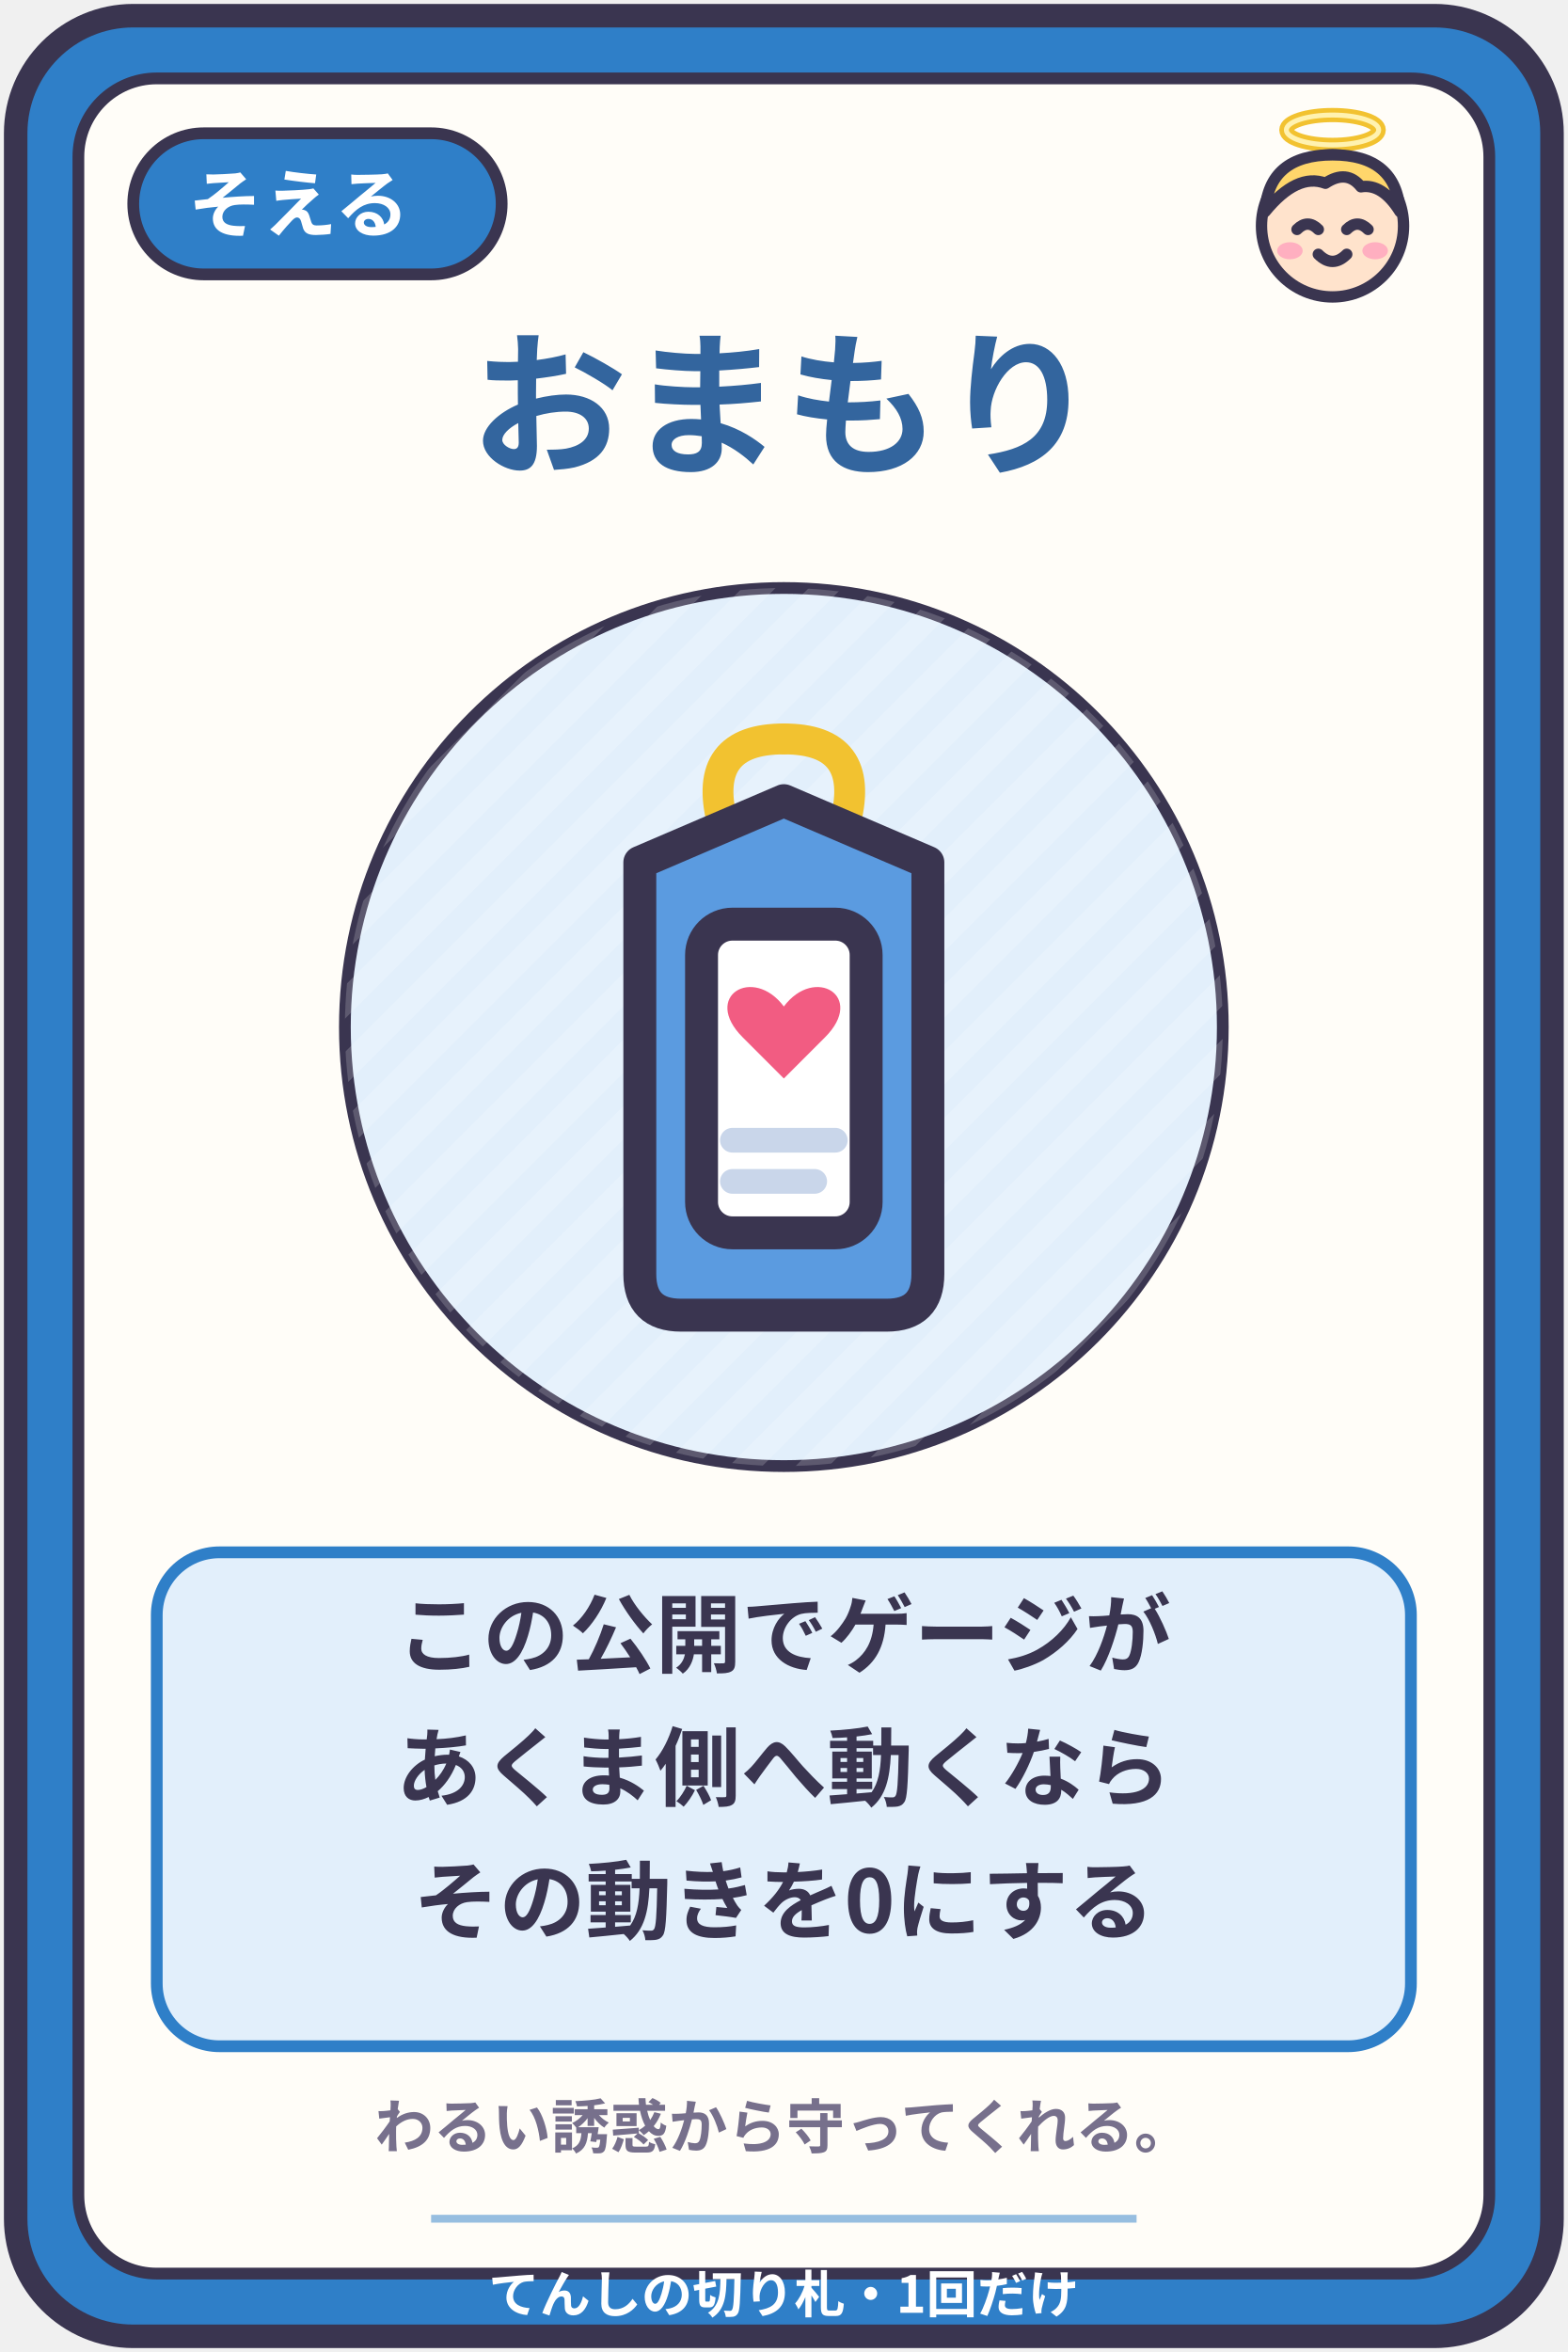
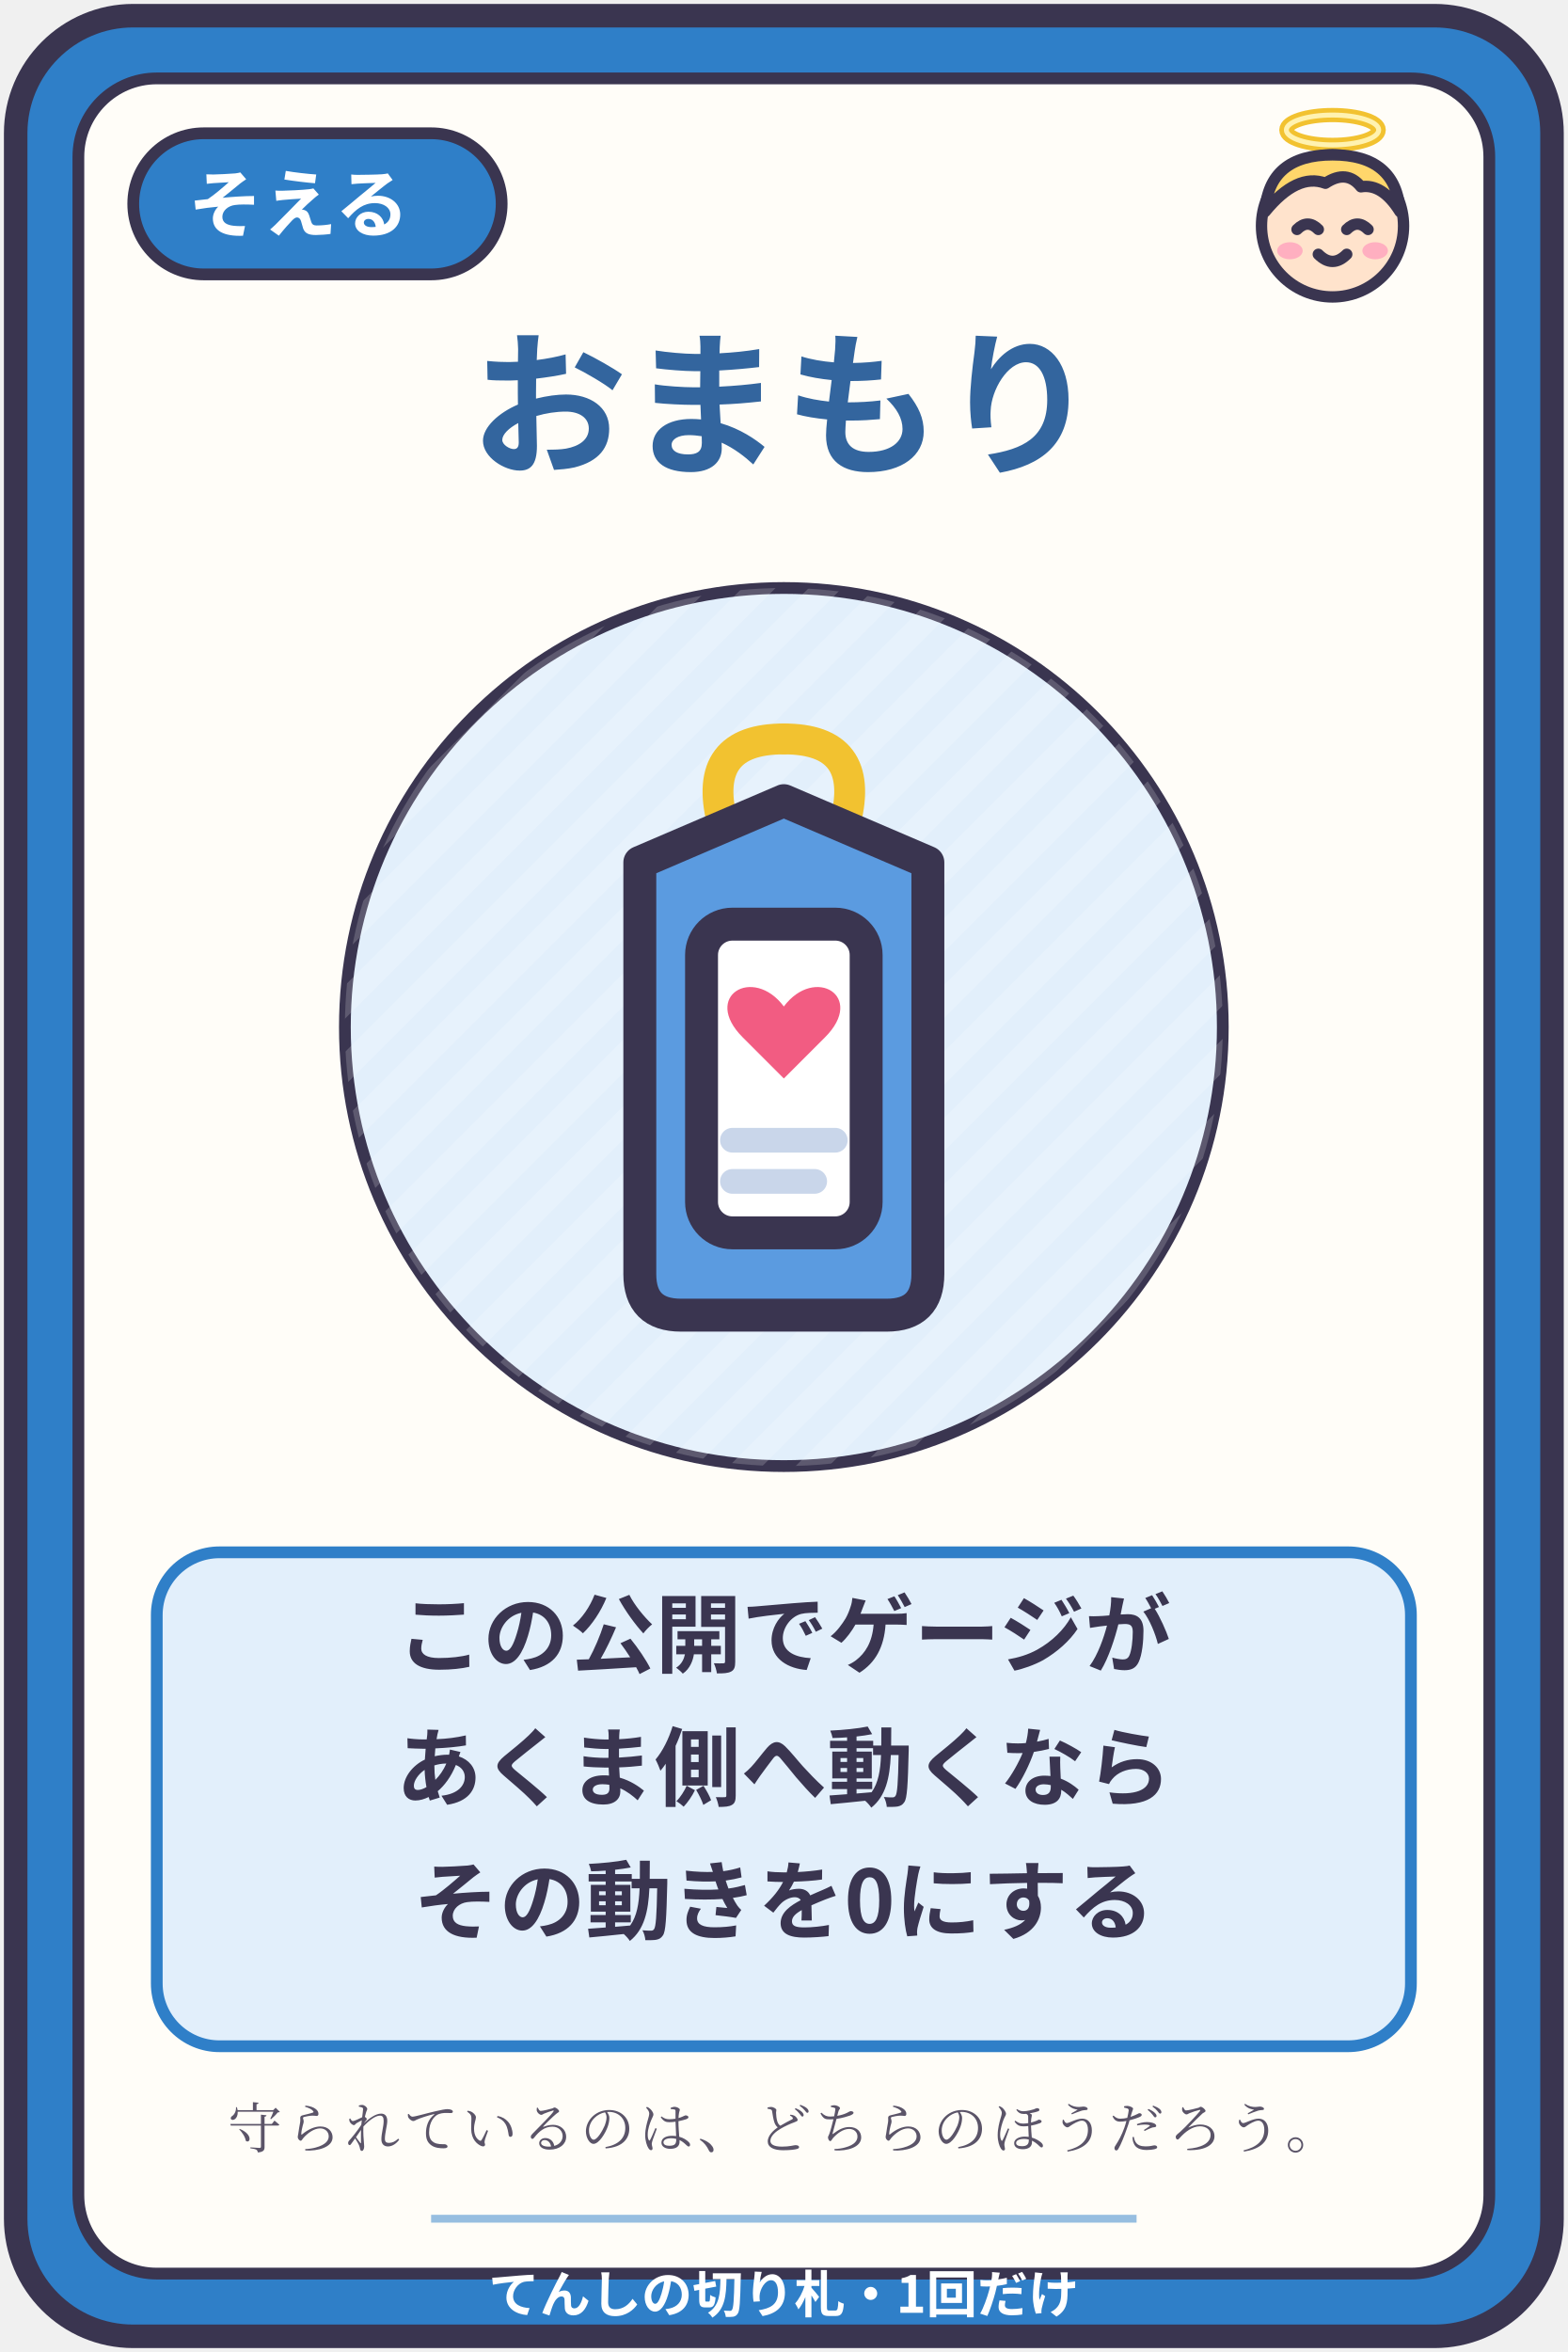
<svg xmlns="http://www.w3.org/2000/svg" width="400" height="600" viewBox="0 0 400 600" font-family="'Noto Sans CJK JP','Hiragino Sans','Yu Gothic','Meiryo',sans-serif">
  <defs>
    <filter id="shadow" x="-20%" y="-20%" width="140%" height="150%">
      <feDropShadow dx="0" dy="5" stdDeviation="3" flood-color="#5A4A2A" flood-opacity="0.22" />
    </filter>
    <filter id="soft" x="-20%" y="-20%" width="140%" height="140%">
      <feDropShadow dx="0" dy="3" stdDeviation="5" flood-color="#5A4A2A" flood-opacity="0.12" />
    </filter>
    <pattern id="dots" width="26" height="26" patternUnits="userSpaceOnUse">
      <circle cx="4" cy="4" r="1.5" fill="#EADFC8" />
    </pattern>
    <pattern id="stripeA" width="12" height="12" patternUnits="userSpaceOnUse" patternTransform="rotate(45)">
      <rect width="6" height="12" fill="#FFFFFF" opacity="0.35" />
    </pattern>
    <pattern id="cardback" width="14" height="14" patternUnits="userSpaceOnUse" patternTransform="rotate(45)">
      <rect width="14" height="14" fill="#EFE7F8" />
      <rect width="7" height="7" fill="#E3D8F2" />
    </pattern>
    <linearGradient id="sky" x1="0" y1="0" x2="0" y2="1">
      <stop offset="0" stop-color="#FDF7EC" />
      <stop offset="1" stop-color="#F7EEDC" />
    </linearGradient>
  </defs>
  <rect x="4" y="4" width="392" height="592" rx="30" fill="#2F7FC8" stroke="#3A3550" stroke-width="6" />
  <rect x="20" y="20" width="360" height="560" rx="20" fill="#FFFDF8" stroke="#3A3550" stroke-width="3" />
  <rect x="34" y="34" width="94" height="36" rx="18" fill="#2F7FC8" stroke="#3A3550" stroke-width="3" />
  <text x="48.0" y="59.0" font-size="19" font-weight="900" fill="#FFFFFF" text-anchor="start">そえる</text>
  <g transform="translate(311.0,25.0) scale(0.9062)">
    <ellipse cx="32" cy="9" rx="13" ry="4.2" fill="none" stroke="#F2C230" stroke-width="4" />
    <ellipse cx="32" cy="9" rx="13" ry="4.2" fill="none" stroke="#FFF2B0" stroke-width="1.4" />
    <circle cx="32" cy="36" r="20" fill="#FFE3CC" stroke="#3A3550" stroke-width="3.2" stroke-linejoin="round" stroke-linecap="round" />
    <path d="M13 32 Q14 16 32 16 Q50 16 51 32 Q46 24 40 25 Q36 20 30 24 Q22 21 13 32 Z" fill="#FFD66B" stroke="#3A3550" stroke-width="3.2" stroke-linejoin="round" stroke-linecap="round" />
    <path d="M22 37 Q25 34 28 37 M36 37 Q39 34 42 37" fill="none" stroke="#3A3550" stroke-width="3.2" stroke-linejoin="round" stroke-linecap="round" />
    <ellipse cx="20" cy="43" rx="3.6" ry="2.4" fill="#FFAFC0" />
    <ellipse cx="44" cy="43" rx="3.6" ry="2.4" fill="#FFAFC0" />
    <path d="M28 44 Q32 48 36 44" fill="none" stroke="#3A3550" stroke-width="3.2" stroke-linejoin="round" stroke-linecap="round" />
  </g>
  <text x="200.0" y="118.0" font-size="40" font-weight="900" fill="#33659E" text-anchor="middle">おまもり</text>
  <circle cx="200" cy="262" r="112" fill="#E2EFFB" stroke="#3A3550" stroke-width="3" />
  <circle cx="200" cy="262" r="112" fill="url(#stripeA)" opacity="0.5" />
  <g transform="translate(116.0,178.0) scale(2.625)">
    <path d="M32 4 Q24 4 26 12" fill="none" stroke="#F2C230" stroke-width="3" stroke-linecap="round" />
    <path d="M32 4 Q40 4 38 12" fill="none" stroke="#F2C230" stroke-width="3" stroke-linecap="round" />
    <path d="M18 16 L32 10 L46 16 L46 56 Q46 60 42 60 L22 60 Q18 60 18 56 Z" fill="#5B9BE0" stroke="#3A3550" stroke-width="3.2" stroke-linejoin="round" stroke-linecap="round" />
    <rect x="24" y="22" width="16" height="30" rx="3" fill="#FFFFFF" stroke="#3A3550" stroke-width="3.2" stroke-linejoin="round" stroke-linecap="round" />
    <path d="M32 30 C29 26 24 29 28 33 L32 37 L36 33 C40 29 35 26 32 30 Z" fill="#F25C82" />
    <path d="M27 43 L37 43 M27 47 L35 47" stroke="#C9D6EA" stroke-width="2.4" stroke-linecap="round" />
  </g>
  <rect x="40" y="396" width="320" height="126" rx="16" fill="#E2EFFB" stroke="#2F7FC8" stroke-width="3" />
  <text x="200.0" y="425.0" font-size="22" font-weight="bold" fill="#3A3550" text-anchor="middle">この公開でゲージが</text>
  <text x="200.0" y="459.0" font-size="22" font-weight="bold" fill="#3A3550" text-anchor="middle">あくま側へ動くなら</text>
  <text x="200.0" y="493.0" font-size="22" font-weight="bold" fill="#3A3550" text-anchor="middle">その動きを0にする</text>
-   <text x="200.0" y="548.0" font-size="15" font-weight="bold" fill="#77708C" text-anchor="middle">わるい誘惑から守ってくれる。</text>
+   <text x="200.0" y="548.0" font-size="14" font-weight="500" fill="#5B5468" text-anchor="middle" font-family="'Noto Serif CJK JP','Hiragino Mincho ProN','Yu Mincho',serif" letter-spacing="1">守られているのは、どちらのほうだろう。</text>
  <path d="M110 566 L290 566" stroke="#2F7FC8" stroke-width="2" opacity="0.5" />
  <text x="200.0" y="590.0" font-size="13" font-weight="900" fill="#FFFFFF" text-anchor="middle">てんしの切り札・1回だけ</text>
</svg>
